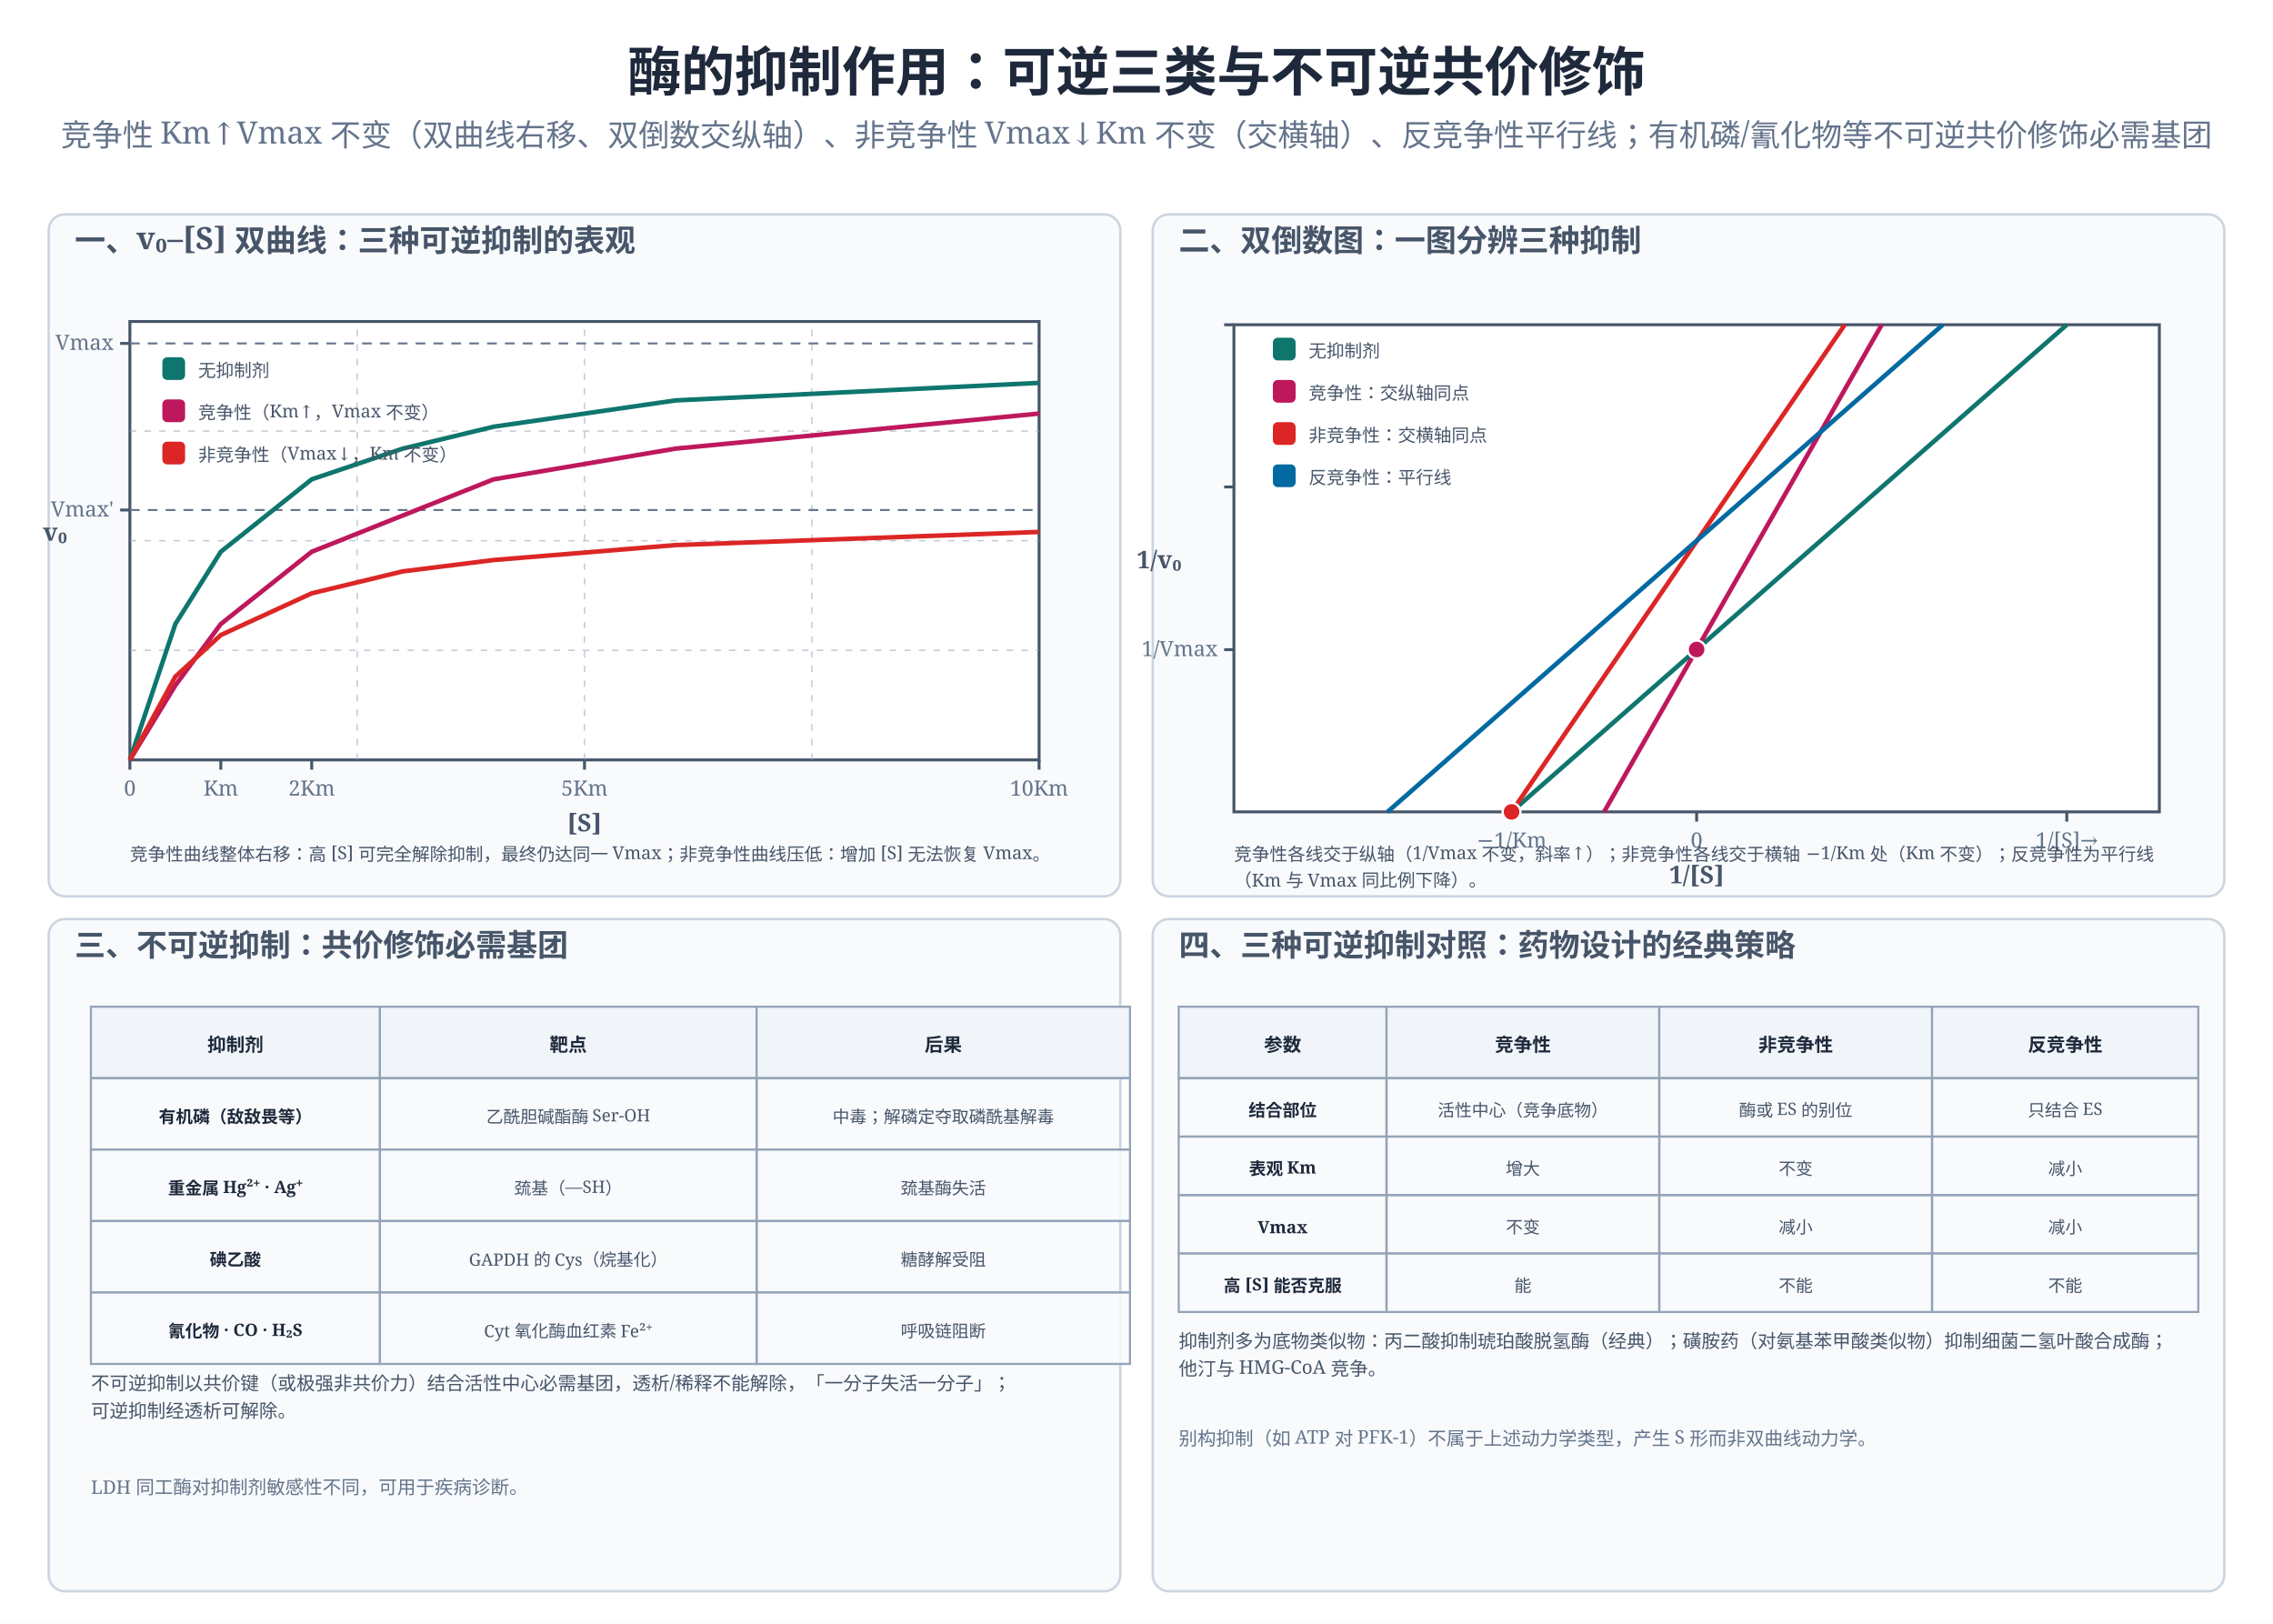
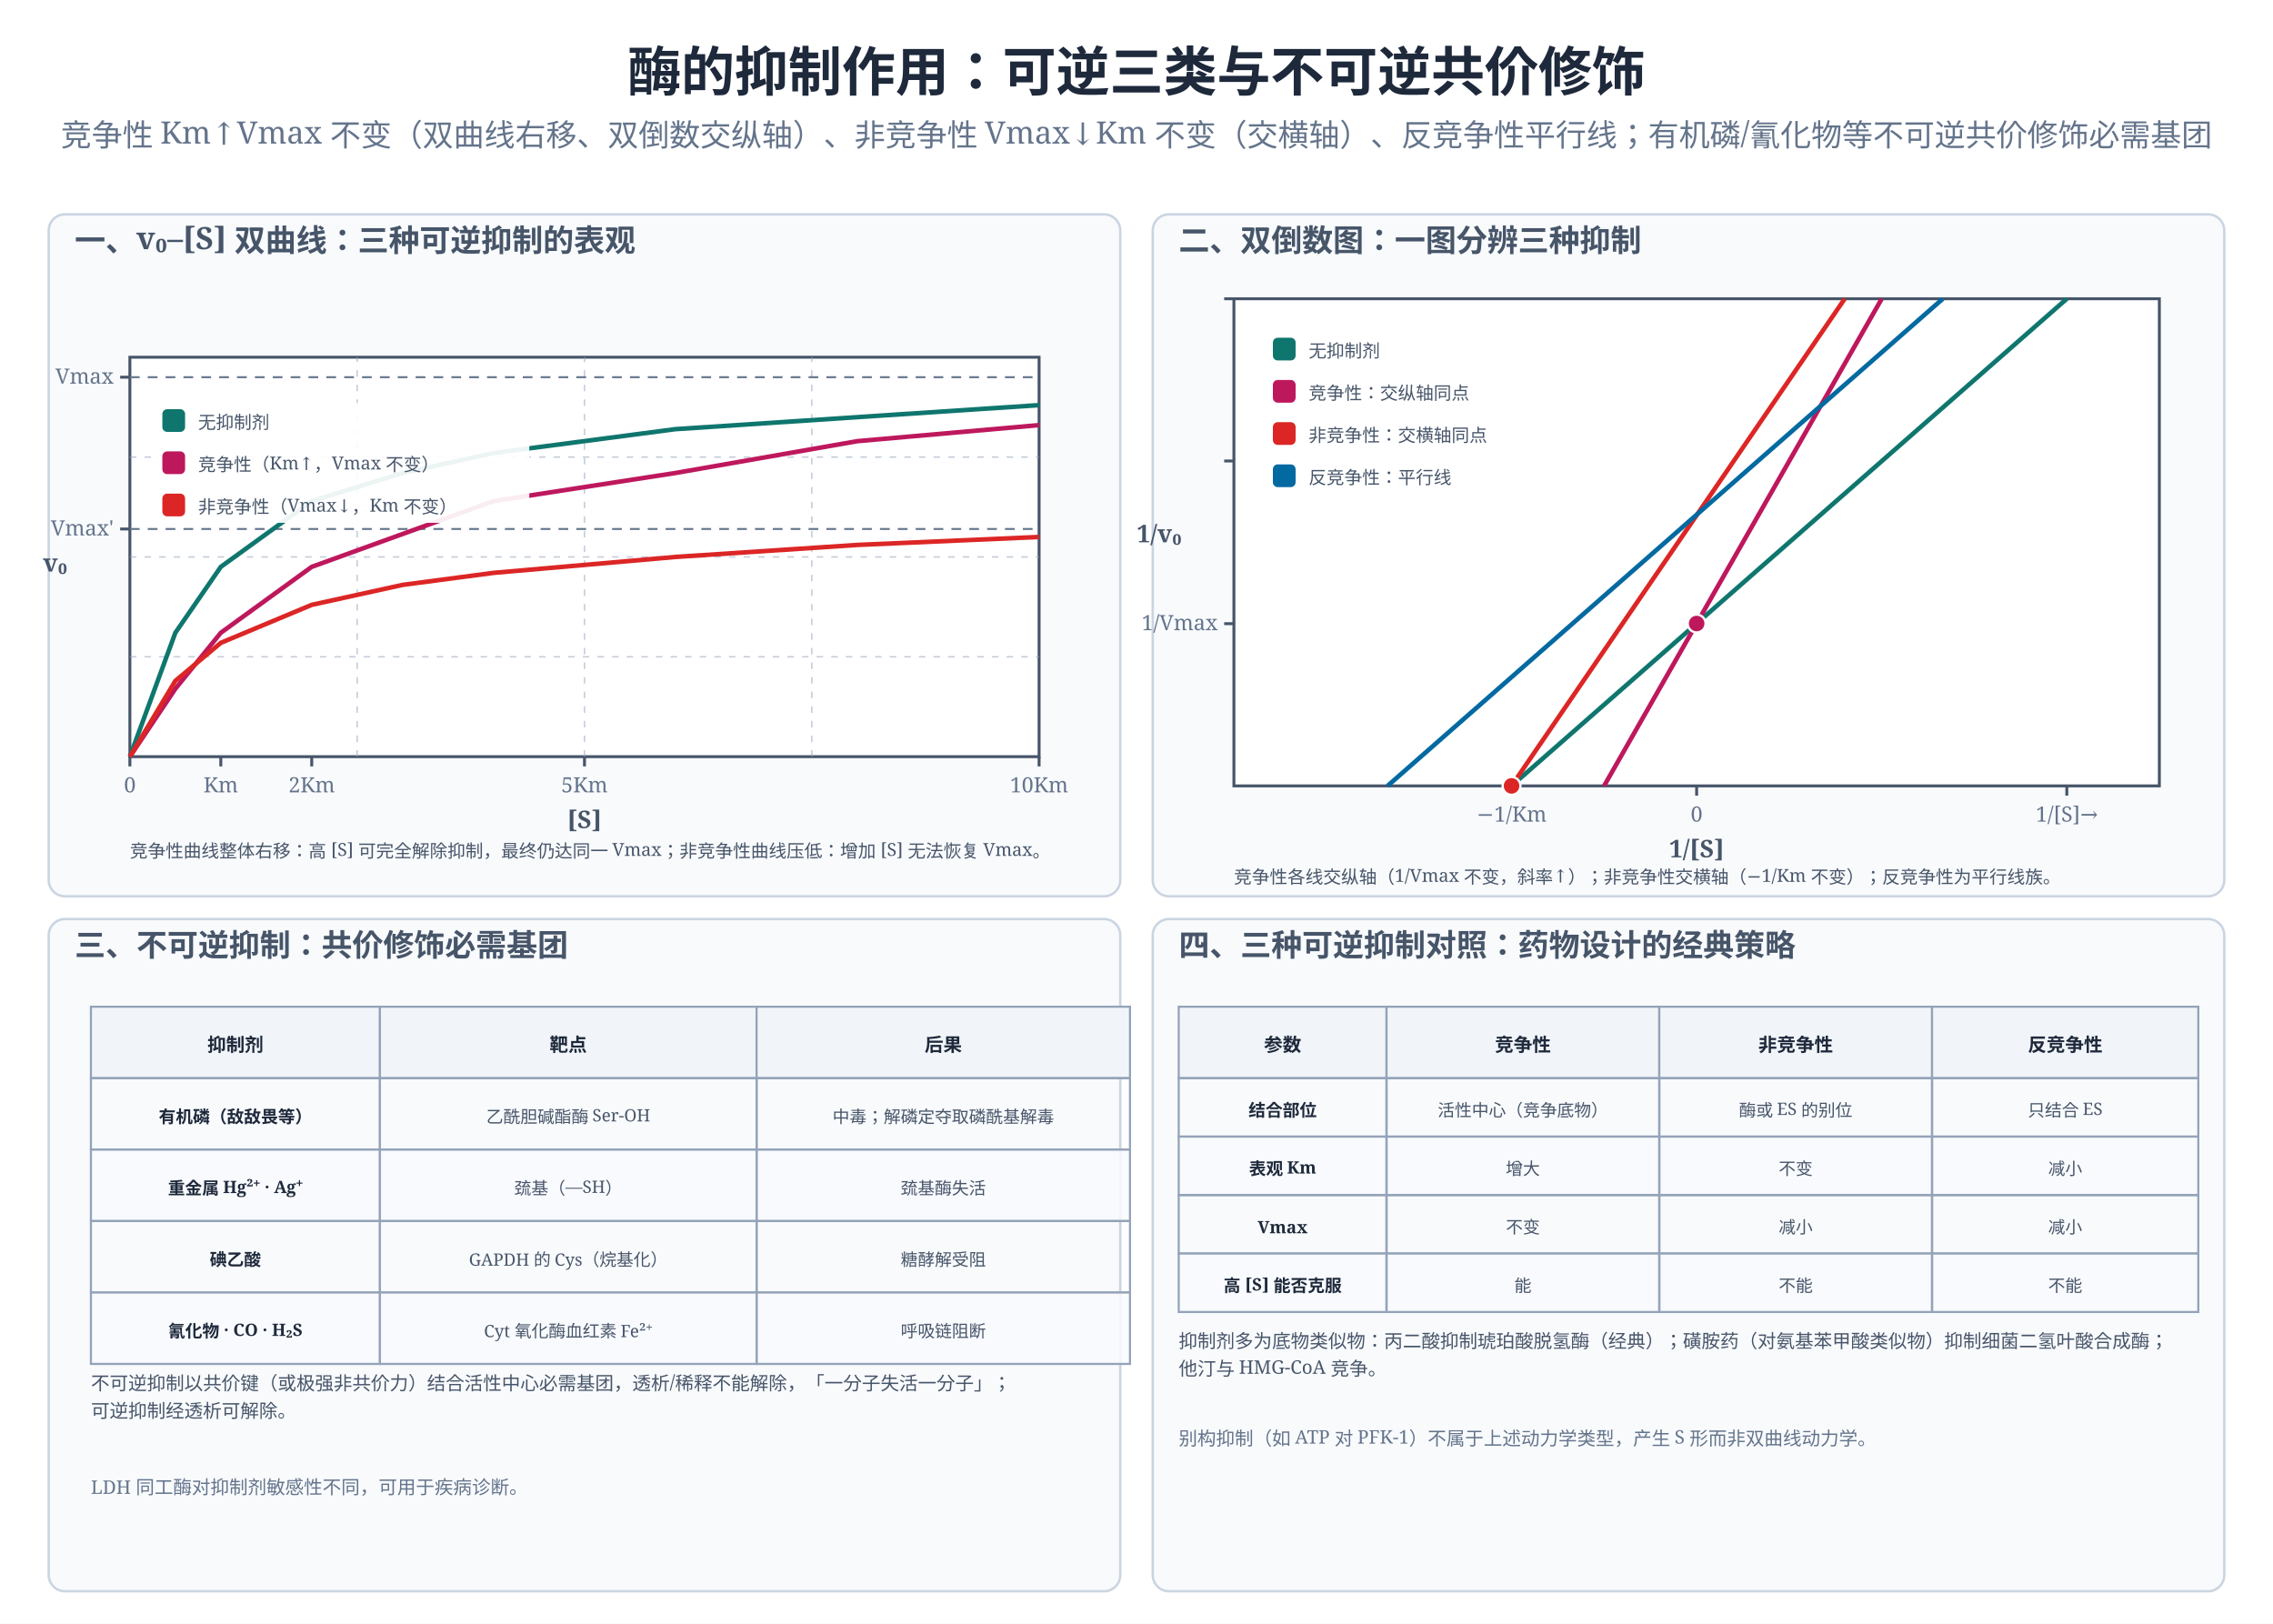
<svg xmlns="http://www.w3.org/2000/svg" width="1400" height="1000" viewBox="0 0 1400 1000" font-family="Noto Serif SC, LXGW WenKai, Songti SC, serif">
  <defs>
    <marker id="arr-ink" viewBox="0 0 10 10" refX="8.5" refY="5" markerWidth="7" markerHeight="7" orient="auto-start-reverse">
      <path d="M0,0 L10,5 L0,10 z" fill="#334155" />
    </marker>
    <marker id="arr-dna" viewBox="0 0 10 10" refX="8.5" refY="5" markerWidth="7" markerHeight="7" orient="auto-start-reverse">
      <path d="M0,0 L10,5 L0,10 z" fill="#0f766e" />
    </marker>
    <marker id="arr-rna" viewBox="0 0 10 10" refX="8.5" refY="5" markerWidth="7" markerHeight="7" orient="auto-start-reverse">
      <path d="M0,0 L10,5 L0,10 z" fill="#b45309" />
    </marker>
    <marker id="arr-pro" viewBox="0 0 10 10" refX="8.5" refY="5" markerWidth="7" markerHeight="7" orient="auto-start-reverse">
      <path d="M0,0 L10,5 L0,10 z" fill="#6d28d9" />
    </marker>
    <marker id="arr-enz" viewBox="0 0 10 10" refX="8.5" refY="5" markerWidth="7" markerHeight="7" orient="auto-start-reverse">
      <path d="M0,0 L10,5 L0,10 z" fill="#be185d" />
    </marker>
    <marker id="arr-acc" viewBox="0 0 10 10" refX="8.5" refY="5" markerWidth="7" markerHeight="7" orient="auto-start-reverse">
      <path d="M0,0 L10,5 L0,10 z" fill="#0369a1" />
    </marker>
    <marker id="arr-ok" viewBox="0 0 10 10" refX="8.5" refY="5" markerWidth="7" markerHeight="7" orient="auto-start-reverse">
      <path d="M0,0 L10,5 L0,10 z" fill="#059669" />
    </marker>
    <marker id="arr-warn" viewBox="0 0 10 10" refX="8.5" refY="5" markerWidth="7" markerHeight="7" orient="auto-start-reverse">
      <path d="M0,0 L10,5 L0,10 z" fill="#b45309" />
    </marker>
    <marker id="arr-bad" viewBox="0 0 10 10" refX="8.5" refY="5" markerWidth="7" markerHeight="7" orient="auto-start-reverse">
      <path d="M0,0 L10,5 L0,10 z" fill="#dc2626" />
    </marker>
    <marker id="arr-mute" viewBox="0 0 10 10" refX="8.5" refY="5" markerWidth="7" markerHeight="7" orient="auto-start-reverse">
      <path d="M0,0 L10,5 L0,10 z" fill="#94a3b8" />
    </marker>
  </defs>
  <rect x="0" y="0" width="1400" height="1000" fill="#ffffff" />
  <text x="700" y="56" text-anchor="middle" font-size="33" font-weight="700" fill="#1e293b">酶的抑制作用：可逆三类与不可逆共价修饰</text>
  <text x="700" y="90" text-anchor="middle" font-size="19" fill="#64748b">竞争性 Km↑Vmax 不变（双曲线右移、双倒数交纵轴）、非竞争性 Vmax↓Km 不变（交横轴）、反竞争性平行线；有机磷/氰化物等不可逆共价修饰必需基团</text>
  <rect x="30" y="132" width="660" height="420" rx="10" fill="#f8fafc" stroke="#cbd5e1" stroke-width="1.5" />
  <text x="46" y="154.84" font-size="19" fill="#475569" font-weight="700">一、v₀–[S] 双曲线：三种可逆抑制的表观</text>
-   <rect x="80" y="198" width="560" height="270" fill="#ffffff" stroke="#475569" stroke-width="1.8" />
-   <line x1="80" y1="400.5" x2="640" y2="400.5" stroke="#94a3b8" stroke-width="0.9" stroke-dasharray="4 5" opacity="0.55" />
-   <line x1="220" y1="468" x2="220" y2="198" stroke="#94a3b8" stroke-width="0.9" stroke-dasharray="4 5" opacity="0.55" />
-   <line x1="80" y1="333" x2="640" y2="333" stroke="#94a3b8" stroke-width="0.9" stroke-dasharray="4 5" opacity="0.55" />
-   <line x1="360" y1="468" x2="360" y2="198" stroke="#94a3b8" stroke-width="0.9" stroke-dasharray="4 5" opacity="0.55" />
-   <line x1="80" y1="265.5" x2="640" y2="265.5" stroke="#94a3b8" stroke-width="0.9" stroke-dasharray="4 5" opacity="0.55" />
-   <line x1="500" y1="468" x2="500" y2="198" stroke="#94a3b8" stroke-width="0.9" stroke-dasharray="4 5" opacity="0.55" />
-   <line x1="80" y1="468" x2="80" y2="474" stroke="#475569" stroke-width="1.8" />
-   <text x="80" y="490" font-size="13" fill="#64748b" text-anchor="middle">0</text>
-   <line x1="136" y1="468" x2="136" y2="474" stroke="#475569" stroke-width="1.8" />
-   <text x="136" y="490" font-size="13" fill="#64748b" text-anchor="middle">Km</text>
-   <line x1="192" y1="468" x2="192" y2="474" stroke="#475569" stroke-width="1.8" />
-   <text x="192" y="490" font-size="13" fill="#64748b" text-anchor="middle">2Km</text>
-   <line x1="360" y1="468" x2="360" y2="474" stroke="#475569" stroke-width="1.8" />
-   <text x="360" y="490" font-size="13" fill="#64748b" text-anchor="middle">5Km</text>
-   <line x1="640" y1="468" x2="640" y2="474" stroke="#475569" stroke-width="1.8" />
-   <text x="640" y="490" font-size="13" fill="#64748b" text-anchor="middle">10Km</text>
-   <line x1="74" y1="211.5" x2="80" y2="211.5" stroke="#475569" stroke-width="1.8" />
-   <text x="70" y="215.5" font-size="13" fill="#64748b" text-anchor="end">Vmax</text>
-   <line x1="74" y1="314.1" x2="80" y2="314.1" stroke="#475569" stroke-width="1.8" />
-   <text x="70" y="318.1" font-size="13" fill="#64748b" text-anchor="end">Vmax'</text>
-   <text x="360" y="512" font-size="15" fill="#475569" text-anchor="middle" font-weight="600">[S]</text>
-   <text x="34" y="333" font-size="15" fill="#475569" text-anchor="middle" font-weight="600">v₀</text>
-   <line x1="80" y1="211.5" x2="640" y2="211.5" stroke="#64748b" stroke-width="1.2" stroke-dasharray="6 5" />
-   <line x1="80" y1="314.1" x2="640" y2="314.1" stroke="#64748b" stroke-width="1.2" stroke-dasharray="6 5" />
-   <path d="M80.0,468.0 L108.0,384.3 L136.0,339.8 L192.0,295.2 L248.0,276.3 L304.0,262.8 L416.0,246.6 L640.0,235.8" fill="none" stroke="#0f766e" stroke-width="2.8" />
-   <path d="M80.0,468.0 L108.0,422.1 L136.0,384.3 L192.0,339.8 L304.0,295.2 L416.0,276.3 L640.0,254.7" fill="none" stroke="#be185d" stroke-width="2.8" />
-   <path d="M80.0,468.0 L108.0,416.7 L136.0,391.1 L192.0,365.4 L248.0,351.9 L304.0,344.9 L416.0,335.7 L640.0,327.6" fill="none" stroke="#dc2626" stroke-width="2.8" />
-   <rect x="100" y="220" width="14" height="14" rx="3" fill="#0f766e" />
-   <text x="122" y="232" font-size="11" fill="#475569">无抑制剂</text>
-   <rect x="100" y="246" width="14" height="14" rx="3" fill="#be185d" />
-   <text x="122" y="258" font-size="11" fill="#475569">竞争性（Km↑，Vmax 不变）</text>
-   <rect x="100" y="272" width="14" height="14" rx="3" fill="#dc2626" />
-   <text x="122" y="284" font-size="11" fill="#475569">非竞争性（Vmax↓，Km 不变）</text>
-   <text x="80" y="530" font-size="11" fill="#475569">竞争性曲线整体右移：高 [S] 可完全解除抑制，最终仍达同一 Vmax；非竞争性曲线压低：增加 [S] 无法恢复 Vmax。</text>
+   <rect x="80" y="220" width="560" height="246" fill="#ffffff" stroke="#475569" stroke-width="1.8" />
+   <line x1="80" y1="404.5" x2="640" y2="404.5" stroke="#94a3b8" stroke-width="0.9" stroke-dasharray="4 5" opacity="0.55" />
+   <line x1="220" y1="466" x2="220" y2="220" stroke="#94a3b8" stroke-width="0.9" stroke-dasharray="4 5" opacity="0.55" />
+   <line x1="80" y1="343" x2="640" y2="343" stroke="#94a3b8" stroke-width="0.9" stroke-dasharray="4 5" opacity="0.55" />
+   <line x1="360" y1="466" x2="360" y2="220" stroke="#94a3b8" stroke-width="0.9" stroke-dasharray="4 5" opacity="0.55" />
+   <line x1="80" y1="281.5" x2="640" y2="281.5" stroke="#94a3b8" stroke-width="0.9" stroke-dasharray="4 5" opacity="0.55" />
+   <line x1="500" y1="466" x2="500" y2="220" stroke="#94a3b8" stroke-width="0.9" stroke-dasharray="4 5" opacity="0.55" />
+   <line x1="80" y1="466" x2="80" y2="472" stroke="#475569" stroke-width="1.8" />
+   <text x="80" y="488" font-size="13" fill="#64748b" text-anchor="middle">0</text>
+   <line x1="136" y1="466" x2="136" y2="472" stroke="#475569" stroke-width="1.8" />
+   <text x="136" y="488" font-size="13" fill="#64748b" text-anchor="middle">Km</text>
+   <line x1="192" y1="466" x2="192" y2="472" stroke="#475569" stroke-width="1.8" />
+   <text x="192" y="488" font-size="13" fill="#64748b" text-anchor="middle">2Km</text>
+   <line x1="360" y1="466" x2="360" y2="472" stroke="#475569" stroke-width="1.8" />
+   <text x="360" y="488" font-size="13" fill="#64748b" text-anchor="middle">5Km</text>
+   <line x1="640" y1="466" x2="640" y2="472" stroke="#475569" stroke-width="1.8" />
+   <text x="640" y="488" font-size="13" fill="#64748b" text-anchor="middle">10Km</text>
+   <line x1="74" y1="232.3" x2="80" y2="232.3" stroke="#475569" stroke-width="1.8" />
+   <text x="70" y="236.3" font-size="13" fill="#64748b" text-anchor="end">Vmax</text>
+   <line x1="74" y1="325.78" x2="80" y2="325.78" stroke="#475569" stroke-width="1.8" />
+   <text x="70" y="329.78" font-size="13" fill="#64748b" text-anchor="end">Vmax'</text>
+   <text x="360" y="510" font-size="15" fill="#475569" text-anchor="middle" font-weight="600">[S]</text>
+   <text x="34" y="352" font-size="15" fill="#475569" text-anchor="middle" font-weight="600">v₀</text>
+   <line x1="80" y1="232.3" x2="640" y2="232.3" stroke="#64748b" stroke-width="1.2" stroke-dasharray="6 5" />
+   <line x1="80" y1="325.78" x2="640" y2="325.78" stroke="#64748b" stroke-width="1.2" stroke-dasharray="6 5" />
+   <path d="M80.0,466.0 L108.0,389.7 L136.0,349.1 L192.0,308.6 L248.0,291.3 L304.0,279.0 L416.0,264.3 L528.0,256.9 L640.0,249.5" fill="none" stroke="#0f766e" stroke-width="2.8" />
+   <path d="M80.0,466.0 L108.0,424.2 L136.0,389.7 L192.0,349.1 L304.0,308.6 L416.0,291.3 L528.0,271.7 L640.0,261.8" fill="none" stroke="#be185d" stroke-width="2.8" />
+   <path d="M80.0,466.0 L108.0,419.3 L136.0,395.9 L192.0,372.5 L248.0,360.2 L304.0,352.8 L416.0,343.0 L528.0,335.6 L640.0,330.7" fill="none" stroke="#dc2626" stroke-width="2.8" />
+   <rect x="94" y="248" width="232" height="74" rx="6" fill="#ffffff" fill-opacity="0.92" />
+   <rect x="100" y="252" width="14" height="14" rx="3" fill="#0f766e" />
+   <text x="122" y="264" font-size="11" fill="#475569">无抑制剂</text>
+   <rect x="100" y="278" width="14" height="14" rx="3" fill="#be185d" />
+   <text x="122" y="290" font-size="11" fill="#475569">竞争性（Km↑，Vmax 不变）</text>
+   <rect x="100" y="304" width="14" height="14" rx="3" fill="#dc2626" />
+   <text x="122" y="316" font-size="11" fill="#475569">非竞争性（Vmax↓，Km 不变）</text>
+   <text x="80" y="528" font-size="11" fill="#475569">竞争性曲线整体右移：高 [S] 可完全解除抑制，最终仍达同一 Vmax；非竞争性曲线压低：增加 [S] 无法恢复 Vmax。</text>
  <rect x="710" y="132" width="660" height="420" rx="10" fill="#f8fafc" stroke="#cbd5e1" stroke-width="1.5" />
  <text x="726" y="154.84" font-size="19" fill="#475569" font-weight="700">二、双倒数图：一图分辨三种抑制</text>
-   <rect x="760" y="200" width="570" height="300" fill="#ffffff" stroke="#475569" stroke-width="1.8" />
-   <line x1="931" y1="500" x2="931" y2="506" stroke="#475569" stroke-width="1.8" />
-   <text x="931" y="522" font-size="13" fill="#64748b" text-anchor="middle">−1/Km</text>
-   <line x1="1045" y1="500" x2="1045" y2="506" stroke="#475569" stroke-width="1.8" />
-   <text x="1045" y="522" font-size="13" fill="#64748b" text-anchor="middle">0</text>
-   <line x1="1273" y1="500" x2="1273" y2="506" stroke="#475569" stroke-width="1.8" />
-   <text x="1273" y="522" font-size="13" fill="#64748b" text-anchor="middle">1/[S]→</text>
-   <line x1="754" y1="400.1" x2="760" y2="400.1" stroke="#475569" stroke-width="1.8" />
-   <text x="750" y="404.1" font-size="13" fill="#64748b" text-anchor="end">1/Vmax</text>
-   <line x1="754" y1="299.9" x2="760" y2="299.9" stroke="#475569" stroke-width="1.8" />
-   <line x1="754" y1="200" x2="760" y2="200" stroke="#475569" stroke-width="1.8" />
-   <text x="1045" y="544" font-size="15" fill="#475569" text-anchor="middle" font-weight="600">1/[S]</text>
-   <text x="714" y="350" font-size="15" fill="#475569" text-anchor="middle" font-weight="600">1/v₀</text>
-   <polyline points="931,500 1273,200" fill="none" stroke="#0f766e" stroke-width="2.8" />
-   <polyline points="988,500 1159,200" fill="none" stroke="#be185d" stroke-width="2.8" />
-   <polyline points="931,500 1136.2,200" fill="none" stroke="#dc2626" stroke-width="2.8" />
-   <polyline points="854.62,500 1196.62,200" fill="none" stroke="#0369a1" stroke-width="2.8" />
-   <circle cx="1045" cy="400" r="5.5" fill="#be185d" stroke="#ffffff" stroke-width="1.4" />
-   <circle cx="931" cy="500" r="5.5" fill="#dc2626" stroke="#ffffff" stroke-width="1.4" />
+   <rect x="760" y="184" width="570" height="300" fill="#ffffff" stroke="#475569" stroke-width="1.8" />
+   <line x1="931" y1="484" x2="931" y2="490" stroke="#475569" stroke-width="1.8" />
+   <text x="931" y="506" font-size="13" fill="#64748b" text-anchor="middle">−1/Km</text>
+   <line x1="1045" y1="484" x2="1045" y2="490" stroke="#475569" stroke-width="1.8" />
+   <text x="1045" y="506" font-size="13" fill="#64748b" text-anchor="middle">0</text>
+   <line x1="1273" y1="484" x2="1273" y2="490" stroke="#475569" stroke-width="1.8" />
+   <text x="1273" y="506" font-size="13" fill="#64748b" text-anchor="middle">1/[S]→</text>
+   <line x1="754" y1="384.1" x2="760" y2="384.1" stroke="#475569" stroke-width="1.8" />
+   <text x="750" y="388.1" font-size="13" fill="#64748b" text-anchor="end">1/Vmax</text>
+   <line x1="754" y1="283.9" x2="760" y2="283.9" stroke="#475569" stroke-width="1.8" />
+   <line x1="754" y1="184" x2="760" y2="184" stroke="#475569" stroke-width="1.8" />
+   <text x="1045" y="528" font-size="15" fill="#475569" text-anchor="middle" font-weight="600">1/[S]</text>
+   <text x="714" y="334" font-size="15" fill="#475569" text-anchor="middle" font-weight="600">1/v₀</text>
+   <polyline points="931,484 1273,184" fill="none" stroke="#0f766e" stroke-width="2.8" />
+   <polyline points="988,484 1159,184" fill="none" stroke="#be185d" stroke-width="2.8" />
+   <polyline points="931,484 1136.2,184" fill="none" stroke="#dc2626" stroke-width="2.8" />
+   <polyline points="854.62,484 1196.62,184" fill="none" stroke="#0369a1" stroke-width="2.8" />
+   <circle cx="1045" cy="384" r="5.5" fill="#be185d" stroke="#ffffff" stroke-width="1.4" />
+   <circle cx="931" cy="484" r="5.5" fill="#dc2626" stroke="#ffffff" stroke-width="1.4" />
+   <rect x="778" y="200" width="150" height="106" rx="6" fill="#ffffff" fill-opacity="0.92" />
  <rect x="784" y="208" width="14" height="14" rx="3" fill="#0f766e" />
  <text x="806" y="220" font-size="11" fill="#475569">无抑制剂</text>
  <rect x="784" y="234" width="14" height="14" rx="3" fill="#be185d" />
  <text x="806" y="246" font-size="11" fill="#475569">竞争性：交纵轴同点</text>
  <rect x="784" y="260" width="14" height="14" rx="3" fill="#dc2626" />
  <text x="806" y="272" font-size="11" fill="#475569">非竞争性：交横轴同点</text>
  <rect x="784" y="286" width="14" height="14" rx="3" fill="#0369a1" />
  <text x="806" y="298" font-size="11" fill="#475569">反竞争性：平行线</text>
-   <text x="760" y="530" font-size="11" fill="#475569">竞争性各线交于纵轴（1/Vmax 不变，斜率↑）；非竞争性各线交于横轴 −1/Km 处（Km 不变）；反竞争性为平行线</text>
-   <text x="760" y="546" font-size="11" fill="#475569">（Km 与 Vmax 同比例下降）。</text>
+   <text x="760" y="544" font-size="11" fill="#475569">竞争性各线交纵轴（1/Vmax 不变，斜率↑）；非竞争性交横轴（−1/Km 不变）；反竞争性为平行线族。</text>
  <rect x="30" y="566" width="660" height="414" rx="10" fill="#f8fafc" stroke="#cbd5e1" stroke-width="1.5" />
  <text x="46" y="588.84" font-size="19" fill="#475569" font-weight="700">三、不可逆抑制：共价修饰必需基团</text>
  <rect x="56" y="620" width="178" height="44" fill="#f1f5f9" stroke="#94a3b8" stroke-width="1.3" />
  <text x="145" y="647.5" font-size="11.5" fill="#1e293b" text-anchor="middle" font-weight="700">抑制剂</text>
  <rect x="234" y="620" width="232" height="44" fill="#f1f5f9" stroke="#94a3b8" stroke-width="1.3" />
  <text x="350" y="647.5" font-size="11.5" fill="#1e293b" text-anchor="middle" font-weight="700">靶点</text>
  <rect x="466" y="620" width="230" height="44" fill="#f1f5f9" stroke="#94a3b8" stroke-width="1.3" />
  <text x="581" y="647.5" font-size="11.5" fill="#1e293b" text-anchor="middle" font-weight="700">后果</text>
  <rect x="56" y="664" width="178" height="44" fill="none" stroke="#94a3b8" stroke-width="1.3" />
  <text x="145" y="691.5" font-size="10.5" fill="#1e293b" text-anchor="middle" font-weight="700">有机磷（敌敌畏等）</text>
  <rect x="234" y="664" width="232" height="44" fill="none" stroke="#94a3b8" stroke-width="1.3" />
  <text x="350" y="691.5" font-size="10.5" fill="#475569" text-anchor="middle" font-weight="500">乙酰胆碱酯酶 Ser-OH</text>
  <rect x="466" y="664" width="230" height="44" fill="none" stroke="#94a3b8" stroke-width="1.3" />
  <text x="581" y="691.5" font-size="10.5" fill="#475569" text-anchor="middle" font-weight="500">中毒；解磷定夺取磷酰基解毒</text>
  <rect x="56" y="708" width="640" height="44" fill="#f8fafc" fill-opacity="0.85" />
  <rect x="56" y="708" width="178" height="44" fill="none" stroke="#94a3b8" stroke-width="1.3" />
  <text x="145" y="735.5" font-size="10.5" fill="#1e293b" text-anchor="middle" font-weight="700">重金属 Hg²⁺ · Ag⁺</text>
  <rect x="234" y="708" width="232" height="44" fill="none" stroke="#94a3b8" stroke-width="1.3" />
  <text x="350" y="735.5" font-size="10.5" fill="#475569" text-anchor="middle" font-weight="500">巯基（—SH）</text>
  <rect x="466" y="708" width="230" height="44" fill="none" stroke="#94a3b8" stroke-width="1.3" />
  <text x="581" y="735.5" font-size="10.5" fill="#475569" text-anchor="middle" font-weight="500">巯基酶失活</text>
  <rect x="56" y="752" width="178" height="44" fill="none" stroke="#94a3b8" stroke-width="1.3" />
  <text x="145" y="779.5" font-size="10.5" fill="#1e293b" text-anchor="middle" font-weight="700">碘乙酸</text>
  <rect x="234" y="752" width="232" height="44" fill="none" stroke="#94a3b8" stroke-width="1.3" />
  <text x="350" y="779.5" font-size="10.5" fill="#475569" text-anchor="middle" font-weight="500">GAPDH 的 Cys（烷基化）</text>
  <rect x="466" y="752" width="230" height="44" fill="none" stroke="#94a3b8" stroke-width="1.3" />
  <text x="581" y="779.5" font-size="10.5" fill="#475569" text-anchor="middle" font-weight="500">糖酵解受阻</text>
  <rect x="56" y="796" width="640" height="44" fill="#f8fafc" fill-opacity="0.85" />
  <rect x="56" y="796" width="178" height="44" fill="none" stroke="#94a3b8" stroke-width="1.3" />
  <text x="145" y="823.5" font-size="10.5" fill="#1e293b" text-anchor="middle" font-weight="700">氰化物 · CO · H₂S</text>
  <rect x="234" y="796" width="232" height="44" fill="none" stroke="#94a3b8" stroke-width="1.3" />
  <text x="350" y="823.5" font-size="10.5" fill="#475569" text-anchor="middle" font-weight="500">Cyt 氧化酶血红素 Fe²⁺</text>
  <rect x="466" y="796" width="230" height="44" fill="none" stroke="#94a3b8" stroke-width="1.3" />
  <text x="581" y="823.5" font-size="10.5" fill="#475569" text-anchor="middle" font-weight="500">呼吸链阻断</text>
  <text x="56" y="856" font-size="11.5" fill="#475569">不可逆抑制以共价键（或极强非共价力）结合活性中心必需基团，透析/稀释不能解除，「一分子失活一分子」；</text>
  <text x="56" y="873" font-size="11.5" fill="#475569">可逆抑制经透析可解除。</text>
  <text x="56" y="920" font-size="11.5" fill="#64748b">LDH 同工酶对抑制剂敏感性不同，可用于疾病诊断。</text>
  <rect x="710" y="566" width="660" height="414" rx="10" fill="#f8fafc" stroke="#cbd5e1" stroke-width="1.5" />
  <text x="726" y="588.84" font-size="19" fill="#475569" font-weight="700">四、三种可逆抑制对照：药物设计的经典策略</text>
  <rect x="726" y="620" width="128" height="44" fill="#f1f5f9" stroke="#94a3b8" stroke-width="1.3" />
  <text x="790" y="647.5" font-size="11.5" fill="#1e293b" text-anchor="middle" font-weight="700">参数</text>
  <rect x="854" y="620" width="168" height="44" fill="#f1f5f9" stroke="#94a3b8" stroke-width="1.3" />
  <text x="938" y="647.5" font-size="11.5" fill="#1e293b" text-anchor="middle" font-weight="700">竞争性</text>
  <rect x="1022" y="620" width="168" height="44" fill="#f1f5f9" stroke="#94a3b8" stroke-width="1.3" />
  <text x="1106" y="647.5" font-size="11.5" fill="#1e293b" text-anchor="middle" font-weight="700">非竞争性</text>
  <rect x="1190" y="620" width="164" height="44" fill="#f1f5f9" stroke="#94a3b8" stroke-width="1.3" />
  <text x="1272" y="647.5" font-size="11.5" fill="#1e293b" text-anchor="middle" font-weight="700">反竞争性</text>
  <rect x="726" y="664" width="128" height="36" fill="none" stroke="#94a3b8" stroke-width="1.3" />
  <text x="790" y="687.5" font-size="10.5" fill="#1e293b" text-anchor="middle" font-weight="700">结合部位</text>
  <rect x="854" y="664" width="168" height="36" fill="none" stroke="#94a3b8" stroke-width="1.3" />
  <text x="938" y="687.5" font-size="10.5" fill="#475569" text-anchor="middle" font-weight="500">活性中心（竞争底物）</text>
  <rect x="1022" y="664" width="168" height="36" fill="none" stroke="#94a3b8" stroke-width="1.3" />
  <text x="1106" y="687.5" font-size="10.5" fill="#475569" text-anchor="middle" font-weight="500">酶或 ES 的别位</text>
  <rect x="1190" y="664" width="164" height="36" fill="none" stroke="#94a3b8" stroke-width="1.3" />
  <text x="1272" y="687.5" font-size="10.5" fill="#475569" text-anchor="middle" font-weight="500">只结合 ES</text>
  <rect x="726" y="700" width="628" height="36" fill="#f8fafc" fill-opacity="0.85" />
  <rect x="726" y="700" width="128" height="36" fill="none" stroke="#94a3b8" stroke-width="1.3" />
  <text x="790" y="723.5" font-size="10.5" fill="#1e293b" text-anchor="middle" font-weight="700">表观 Km</text>
  <rect x="854" y="700" width="168" height="36" fill="none" stroke="#94a3b8" stroke-width="1.3" />
  <text x="938" y="723.5" font-size="10.5" fill="#475569" text-anchor="middle" font-weight="500">增大</text>
  <rect x="1022" y="700" width="168" height="36" fill="none" stroke="#94a3b8" stroke-width="1.3" />
  <text x="1106" y="723.5" font-size="10.5" fill="#475569" text-anchor="middle" font-weight="500">不变</text>
  <rect x="1190" y="700" width="164" height="36" fill="none" stroke="#94a3b8" stroke-width="1.3" />
  <text x="1272" y="723.5" font-size="10.5" fill="#475569" text-anchor="middle" font-weight="500">减小</text>
  <rect x="726" y="736" width="128" height="36" fill="none" stroke="#94a3b8" stroke-width="1.3" />
  <text x="790" y="759.5" font-size="10.5" fill="#1e293b" text-anchor="middle" font-weight="700">Vmax</text>
  <rect x="854" y="736" width="168" height="36" fill="none" stroke="#94a3b8" stroke-width="1.3" />
  <text x="938" y="759.5" font-size="10.5" fill="#475569" text-anchor="middle" font-weight="500">不变</text>
  <rect x="1022" y="736" width="168" height="36" fill="none" stroke="#94a3b8" stroke-width="1.3" />
  <text x="1106" y="759.5" font-size="10.5" fill="#475569" text-anchor="middle" font-weight="500">减小</text>
  <rect x="1190" y="736" width="164" height="36" fill="none" stroke="#94a3b8" stroke-width="1.3" />
  <text x="1272" y="759.5" font-size="10.5" fill="#475569" text-anchor="middle" font-weight="500">减小</text>
  <rect x="726" y="772" width="628" height="36" fill="#f8fafc" fill-opacity="0.85" />
  <rect x="726" y="772" width="128" height="36" fill="none" stroke="#94a3b8" stroke-width="1.3" />
  <text x="790" y="795.5" font-size="10.5" fill="#1e293b" text-anchor="middle" font-weight="700">高 [S] 能否克服</text>
  <rect x="854" y="772" width="168" height="36" fill="none" stroke="#94a3b8" stroke-width="1.3" />
  <text x="938" y="795.5" font-size="10.5" fill="#475569" text-anchor="middle" font-weight="500">能</text>
  <rect x="1022" y="772" width="168" height="36" fill="none" stroke="#94a3b8" stroke-width="1.3" />
  <text x="1106" y="795.5" font-size="10.5" fill="#475569" text-anchor="middle" font-weight="500">不能</text>
  <rect x="1190" y="772" width="164" height="36" fill="none" stroke="#94a3b8" stroke-width="1.3" />
  <text x="1272" y="795.5" font-size="10.5" fill="#475569" text-anchor="middle" font-weight="500">不能</text>
  <text x="726" y="830" font-size="11.5" fill="#475569">抑制剂多为底物类似物：丙二酸抑制琥珀酸脱氢酶（经典）；磺胺药（对氨基苯甲酸类似物）抑制细菌二氢叶酸合成酶；</text>
  <text x="726" y="847" font-size="11.5" fill="#475569">他汀与 HMG-CoA 竞争。</text>
  <text x="726" y="890" font-size="11.5" fill="#64748b">别构抑制（如 ATP 对 PFK-1）不属于上述动力学类型，产生 S 形而非双曲线动力学。</text>
</svg>
